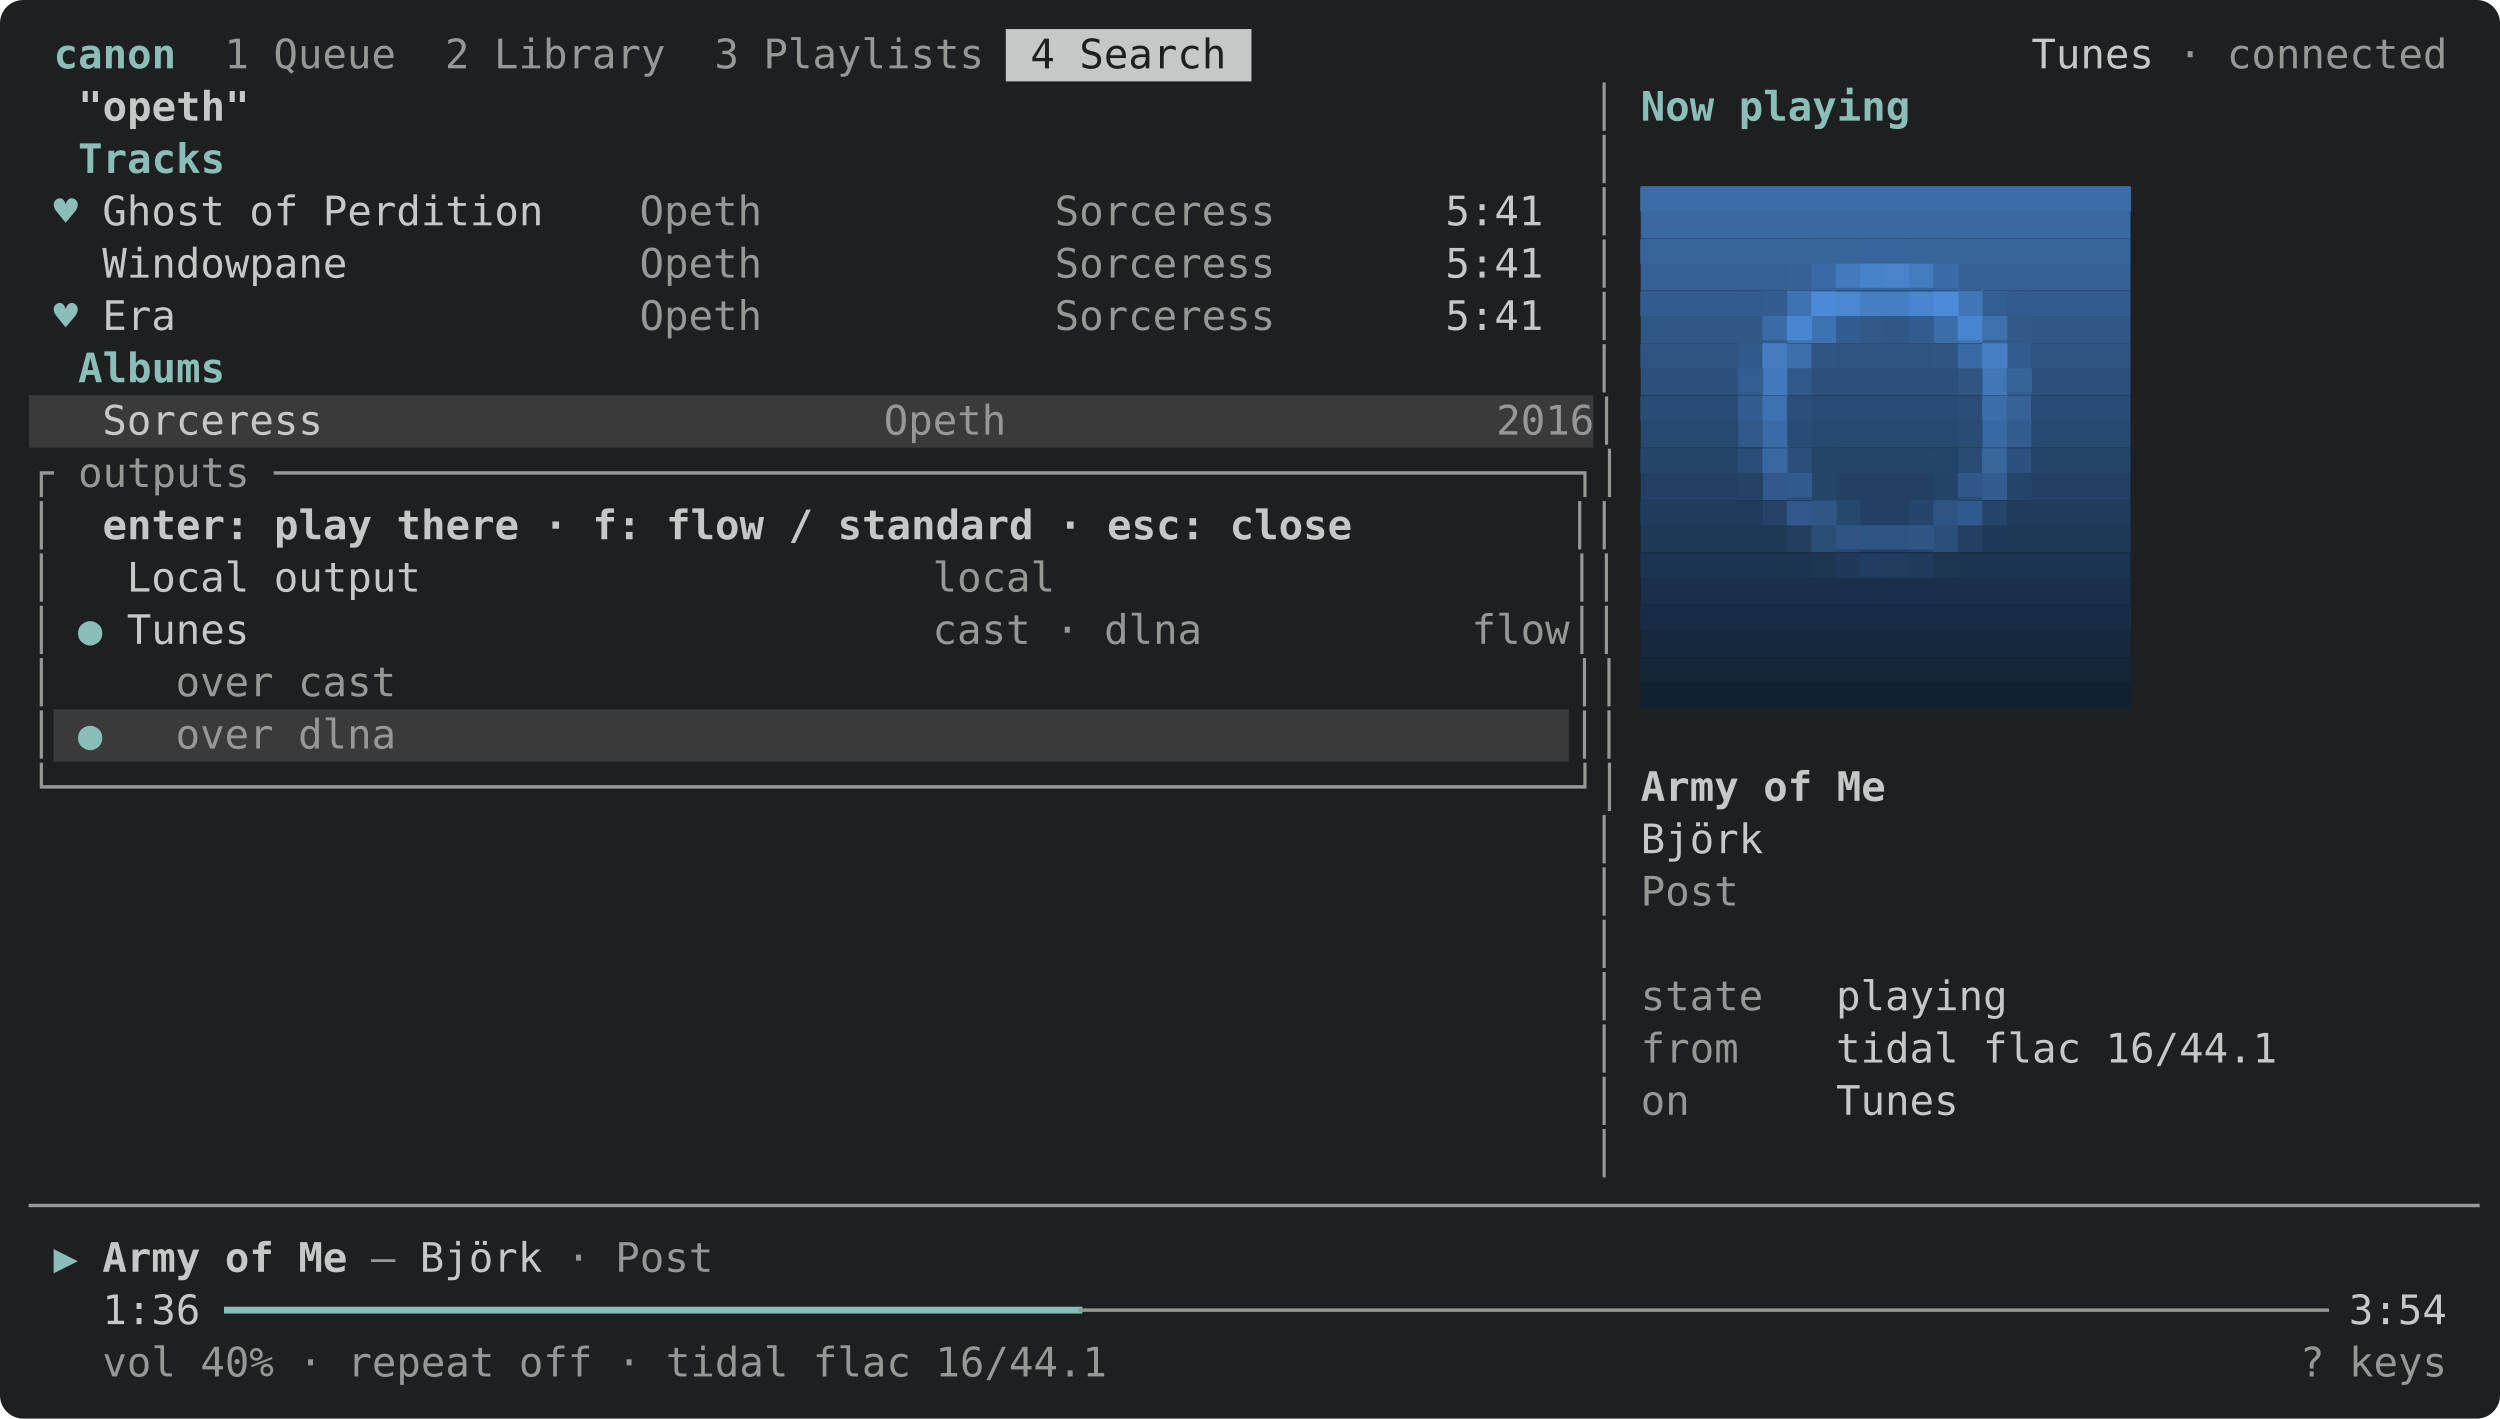
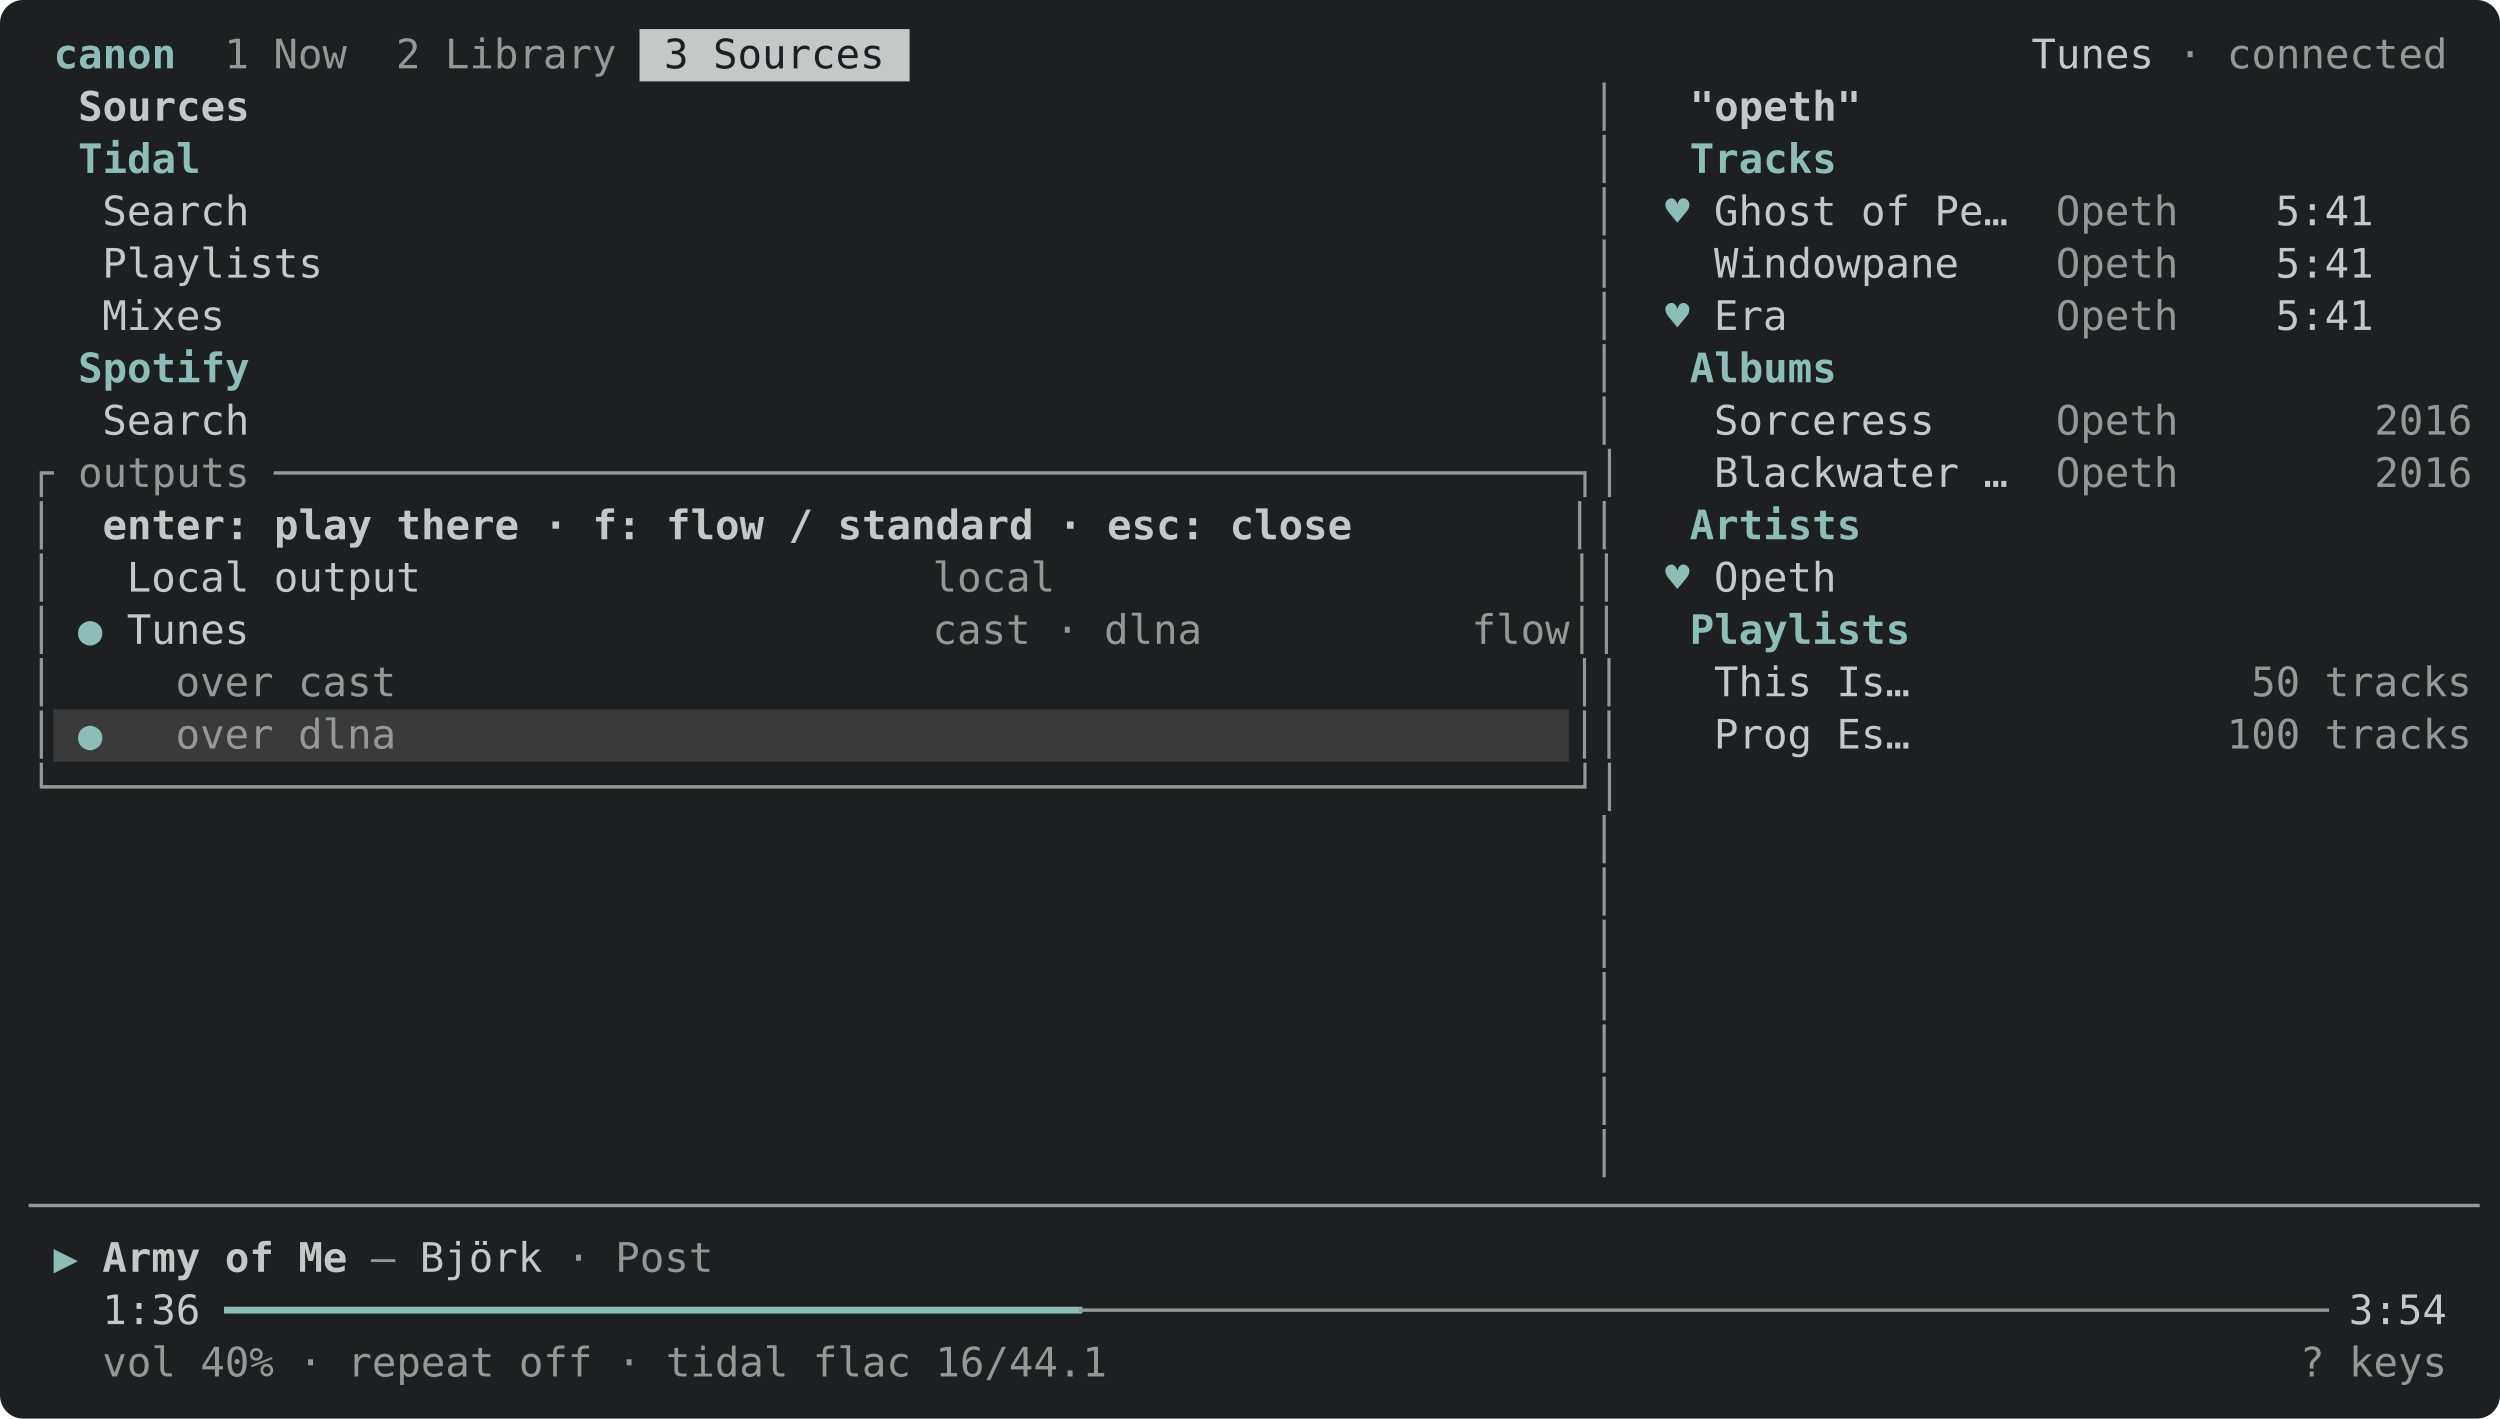
<svg xmlns="http://www.w3.org/2000/svg" width="860" height="488" viewBox="0 0 860 488" font-family="ui-monospace,'SF Mono','DejaVu Sans Mono',Menlo,Consolas,monospace" font-size="14">
  <style>
text{white-space:pre}
.b0{fill:#c5c8c6}
- .b1{fill:#3968a0}
- .b2{fill:#356095}
- .b3{fill:#356196}
- .b4{fill:#37649b}
- .b5{fill:#37649c}
- .b6{fill:#356197}
- .b7{fill:#2f5886}
- .b8{fill:#2f5887}
- .b9{fill:#335d91}
- .b10{fill:#3e72b0}
- .b11{fill:#3e71af}
- .b12{fill:#335d90}
- .b13{fill:#305987}
- .b14{fill:#305887}
- .b15{fill:#325c8d}
- .b16{fill:#3b6da8}
- .b17{fill:#4076b6}
- .b18{fill:#335e93}
- .b19{fill:#305988}
- .b20{fill:#2d4f7c}
- .b21{fill:#2f5988}
- .b22{fill:#4179ba}
- .b23{fill:#305888}
- .b24{fill:#2f5583}
- .b25{fill:#4177b7}
- .b26{fill:#325c8e}
- .b27{fill:#3a3a3a}
- .b28{fill:#274871}
- .b29{fill:#305889}
- .b30{fill:#3a6ba5}
- .b31{fill:#294c76}
- .b32{fill:#284a73}
- .b33{fill:#3868a1}
- .b34{fill:#224064}
- .b35{fill:#234266}
- .b36{fill:#31598b}
- .b37{fill:#2b4f79}
- .b38{fill:#24446a}
- .b39{fill:#234368}
- .b40{fill:#284c74}
- .b41{fill:#335d8f}
- .b42{fill:#244468}
- .b43{fill:#1e3956}
- .b44{fill:#223f5f}
- .b45{fill:#2b4e77}
- .b46{fill:#26476e}
- .b47{fill:#26456c}
- .b48{fill:#2c4f7a}
- .b49{fill:#224062}
- .b50{fill:#1e3957}
- .b51{fill:#1a2f4a}
- .b52{fill:#16283e}
- .b53{fill:#112131}
+ .b1{fill:#3a3a3a}
.s0{fill:#8abeb7;font-weight:bold}
.s1{fill:#969896}
.s2{fill:#1d1f21}
.s3{font-weight:bold}
.s4{fill:#8abeb7}
- .s5{fill:#3b6ca5}
- .s6{fill:#37649b}
- .s7{fill:#396aa3}
- .s8{fill:#427abc}
- .s9{fill:#4783ca}
- .s10{fill:#4883cb}
- .s11{fill:#437bbf}
- .s12{fill:#3a6ba6}
- .s13{fill:#325b8f}
- .s14{fill:#3a6ba4}
- .s15{fill:#4986cf}
- .s16{fill:#4b8ad6}
- .s17{fill:#4a88d1}
- .s18{fill:#457fc3}
- .s19{fill:#4986d0}
- .s20{fill:#4b8bd7}
- .s21{fill:#4985ce}
- .s22{fill:#3d70ac}
- .s23{fill:#2f5481}
- .s24{fill:#2e5481}
- .s25{fill:#335e91}
- .s26{fill:#447cbf}
- .s27{fill:#3d6fab}
- .s28{fill:#305583}
- .s29{fill:#2f5582}
- .s30{fill:#3a6aa3}
- .s31{fill:#467fc3}
- .s32{fill:#366399}
- .s33{fill:#2a4b76}
- .s34{fill:#335d90}
- .s35{fill:#3d70ae}
- .s36{fill:#2b4e7b}
- .s37{fill:#2b4d78}
- .s38{fill:#3b6da8}
- .s39{fill:#366299}
- .s40{fill:#24446a}
- .s41{fill:#2a4d78}
- .s42{fill:#3967a0}
- .s43{fill:#315b8c}
- .s44{fill:#2f5888}
- .s45{fill:#38679e}
- .s46{fill:#2c517e}
- .s47{fill:#1f3c5c}
- .s48{fill:#254267}
- .s49{fill:#31588a}
- .s50{fill:#2f5685}
- .s51{fill:#2f5483}
- .s52{fill:#2d5583}
- .s53{fill:#2e5583}
- .s54{fill:#2e5483}
- .s55{fill:#315a8c}
- .s56{fill:#26456b}
- .s57{fill:#203c5c}
- .s58{fill:#1b3550}
- .s59{fill:#1c3652}
- .s60{fill:#203959}
- .s61{fill:#203c5e}
- .s62{fill:#203d5e}
- .s63{fill:#1f3a5b}
- .s64{fill:#182c45}
- .s65{fill:#132436}
</style>
  <rect x="0" y="0" width="860" height="488" rx="8" fill="#1d1f21" />
-   <rect class="b0" x="346.0" y="10.0" width="84.5" height="18.0" />
-   <rect class="b1" x="564.4" y="64.0" width="168.5" height="18.0" />
-   <rect class="b2" x="564.4" y="82.0" width="50.9" height="18.0" />
-   <rect class="b3" x="614.8" y="82.0" width="8.9" height="18.0" />
-   <rect class="b4" x="623.2" y="82.0" width="17.3" height="18.0" />
-   <rect class="b5" x="640.0" y="82.0" width="17.3" height="18.0" />
-   <rect class="b4" x="656.8" y="82.0" width="17.3" height="18.0" />
-   <rect class="b6" x="673.6" y="82.0" width="8.9" height="18.0" />
-   <rect class="b2" x="682.0" y="82.0" width="50.9" height="18.0" />
-   <rect class="b7" x="564.4" y="100.0" width="34.1" height="18.0" />
-   <rect class="b8" x="598.0" y="100.0" width="8.9" height="18.0" />
-   <rect class="b9" x="606.4" y="100.0" width="8.9" height="18.0" />
-   <rect class="b10" x="614.8" y="100.0" width="8.9" height="18.0" />
-   <rect class="b11" x="623.2" y="100.0" width="8.9" height="18.0" />
-   <rect class="b12" x="631.6" y="100.0" width="8.9" height="18.0" />
-   <rect class="b13" x="640.0" y="100.0" width="8.9" height="18.0" />
-   <rect class="b14" x="648.4" y="100.0" width="8.9" height="18.0" />
-   <rect class="b15" x="656.8" y="100.0" width="8.9" height="18.0" />
-   <rect class="b16" x="665.2" y="100.0" width="8.9" height="18.0" />
-   <rect class="b17" x="673.6" y="100.0" width="8.9" height="18.0" />
-   <rect class="b18" x="682.0" y="100.0" width="8.9" height="18.0" />
-   <rect class="b19" x="690.4" y="100.0" width="8.9" height="18.0" />
-   <rect class="b7" x="698.8" y="100.0" width="34.1" height="18.0" />
-   <rect class="b20" x="564.4" y="118.0" width="34.1" height="18.0" />
-   <rect class="b21" x="598.0" y="118.0" width="8.9" height="18.0" />
-   <rect class="b22" x="606.4" y="118.0" width="8.9" height="18.0" />
-   <rect class="b23" x="614.8" y="118.0" width="8.9" height="18.0" />
-   <rect class="b20" x="623.2" y="118.0" width="50.9" height="18.0" />
-   <rect class="b24" x="673.6" y="118.0" width="8.9" height="18.0" />
-   <rect class="b25" x="682.0" y="118.0" width="8.9" height="18.0" />
-   <rect class="b26" x="690.4" y="118.0" width="8.9" height="18.0" />
-   <rect class="b20" x="698.8" y="118.0" width="34.1" height="18.0" />
-   <rect class="b27" x="10.0" y="136.0" width="538.1" height="18.0" />
-   <rect class="b28" x="564.4" y="136.0" width="34.1" height="18.0" />
-   <rect class="b29" x="598.0" y="136.0" width="8.9" height="18.0" />
-   <rect class="b30" x="606.4" y="136.0" width="8.9" height="18.0" />
-   <rect class="b31" x="614.8" y="136.0" width="8.9" height="18.0" />
-   <rect class="b28" x="623.2" y="136.0" width="50.9" height="18.0" />
-   <rect class="b32" x="673.6" y="136.0" width="8.9" height="18.0" />
-   <rect class="b33" x="682.0" y="136.0" width="8.9" height="18.0" />
-   <rect class="b12" x="690.4" y="136.0" width="8.9" height="18.0" />
-   <rect class="b28" x="698.8" y="136.0" width="34.1" height="18.0" />
-   <rect class="b34" x="564.4" y="154.0" width="34.1" height="18.0" />
-   <rect class="b35" x="598.0" y="154.0" width="8.9" height="18.0" />
-   <rect class="b36" x="606.4" y="154.0" width="8.9" height="18.0" />
-   <rect class="b37" x="614.8" y="154.0" width="8.9" height="18.0" />
-   <rect class="b38" x="623.2" y="154.0" width="8.9" height="18.0" />
-   <rect class="b34" x="631.6" y="154.0" width="34.1" height="18.0" />
-   <rect class="b39" x="665.2" y="154.0" width="8.9" height="18.0" />
-   <rect class="b40" x="673.6" y="154.0" width="8.9" height="18.0" />
-   <rect class="b41" x="682.0" y="154.0" width="8.9" height="18.0" />
-   <rect class="b42" x="690.4" y="154.0" width="8.9" height="18.0" />
-   <rect class="b34" x="698.8" y="154.0" width="34.1" height="18.0" />
-   <rect class="b43" x="564.4" y="172.0" width="50.9" height="18.0" />
-   <rect class="b44" x="614.8" y="172.0" width="8.9" height="18.0" />
-   <rect class="b45" x="623.2" y="172.0" width="8.9" height="18.0" />
-   <rect class="b46" x="631.6" y="172.0" width="8.9" height="18.0" />
-   <rect class="b34" x="640.0" y="172.0" width="17.3" height="18.0" />
-   <rect class="b47" x="656.8" y="172.0" width="8.9" height="18.0" />
-   <rect class="b48" x="665.2" y="172.0" width="8.9" height="18.0" />
-   <rect class="b49" x="673.6" y="172.0" width="8.9" height="18.0" />
-   <rect class="b50" x="682.0" y="172.0" width="8.9" height="18.0" />
-   <rect class="b43" x="690.4" y="172.0" width="42.5" height="18.0" />
-   <rect class="b51" x="564.4" y="190.0" width="168.5" height="18.0" />
-   <rect class="b52" x="564.4" y="208.0" width="168.5" height="18.0" />
-   <rect class="b53" x="564.4" y="226.0" width="168.5" height="18.0" />
-   <rect class="b27" x="18.4" y="244.0" width="521.3" height="18.0" />
+   <rect class="b0" x="220.0" y="10.0" width="92.9" height="18.0" />
+   <rect class="b1" x="18.4" y="244.0" width="521.3" height="18.0" />
  <g fill="#c5c8c6">
    <text xml:space="preserve" y="23.5">
      <tspan x="10.0" class="s0"> canon</tspan>
-       <tspan x="77.2" class="s1">1 Queue  2 Library  3 Playlists</tspan>
-       <tspan x="346.0" class="s2"> 4 Search</tspan>
+       <tspan x="77.2" class="s1">1 Now  2 Library</tspan>
+       <tspan x="220.0" class="s2"> 3 Sources</tspan>
      <tspan x="698.8">Tunes</tspan>
      <tspan x="749.2" class="s1">· connected</tspan>
    </text>
    <text xml:space="preserve" y="41.5">
-       <tspan x="10.0" class="s3">  "opeth"</tspan>
+       <tspan x="10.0" class="s3">  Sources</tspan>
      <tspan x="547.6" class="s1">│</tspan>
-       <tspan x="564.4" class="s0">Now playing</tspan>
+       <tspan x="564.4" class="s3">  "opeth"</tspan>
    </text>
    <text xml:space="preserve" y="59.5">
-       <tspan x="10.0" class="s0">  Tracks</tspan>
+       <tspan x="10.0" class="s0">  Tidal</tspan>
      <tspan x="547.6" class="s1">│</tspan>
+       <tspan x="564.4" class="s0">  Tracks</tspan>
    </text>
    <text xml:space="preserve" y="77.5">
-       <tspan x="18.4" class="s4">♥</tspan>
-       <tspan x="35.2">Ghost of Perdition</tspan>
-       <tspan x="220.0" class="s1">Opeth</tspan>
-       <tspan x="362.8" class="s1">Sorceress</tspan>
-       <tspan x="497.2">5:41</tspan>
+       <tspan x="35.2">Search</tspan>
      <tspan x="547.6" class="s1">│</tspan>
-       <tspan x="564.4" class="s5">▀▀▀▀▀▀▀▀▀▀▀▀▀▀▀▀▀▀▀▀</tspan>
+       <tspan x="572.8" class="s4">♥</tspan>
+       <tspan x="589.6">Ghost of Pe…</tspan>
+       <tspan x="707.2" class="s1">Opeth</tspan>
+       <tspan x="782.8">5:41</tspan>
    </text>
    <text xml:space="preserve" y="95.5">
-       <tspan x="35.2">Windowpane</tspan>
-       <tspan x="220.0" class="s1">Opeth</tspan>
-       <tspan x="362.8" class="s1">Sorceress</tspan>
-       <tspan x="497.2">5:41</tspan>
+       <tspan x="35.2">Playlists</tspan>
      <tspan x="547.6" class="s1">│</tspan>
-       <tspan x="564.4" class="s6">▀▀▀▀▀▀▀</tspan>
-       <tspan x="623.2" class="s7">▄</tspan>
-       <tspan x="631.6" class="s8">▄</tspan>
-       <tspan x="640.0" class="s9">▄</tspan>
-       <tspan x="648.4" class="s10">▄</tspan>
-       <tspan x="656.8" class="s11">▄</tspan>
-       <tspan x="665.2" class="s12">▄</tspan>
-       <tspan x="673.6" class="s6">▀▀▀▀▀▀▀</tspan>
+       <tspan x="589.6">Windowpane</tspan>
+       <tspan x="707.2" class="s1">Opeth</tspan>
+       <tspan x="782.8">5:41</tspan>
    </text>
    <text xml:space="preserve" y="113.5">
-       <tspan x="18.4" class="s4">♥</tspan>
-       <tspan x="35.2">Era</tspan>
-       <tspan x="220.0" class="s1">Opeth</tspan>
-       <tspan x="362.8" class="s1">Sorceress</tspan>
-       <tspan x="497.2">5:41</tspan>
+       <tspan x="35.2">Mixes</tspan>
      <tspan x="547.6" class="s1">│</tspan>
-       <tspan x="564.4" class="s13">▀▀▀▀▀</tspan>
-       <tspan x="606.4" class="s14">▄</tspan>
-       <tspan x="614.8" class="s15">▄</tspan>
-       <tspan x="623.2" class="s16">▀</tspan>
-       <tspan x="631.6" class="s17">▀</tspan>
-       <tspan x="640.0" class="s18">▀▀</tspan>
-       <tspan x="656.8" class="s19">▀</tspan>
-       <tspan x="665.2" class="s20">▀</tspan>
-       <tspan x="673.6" class="s21">▄</tspan>
-       <tspan x="682.0" class="s22">▄</tspan>
-       <tspan x="690.4" class="s13">▀▀▀▀▀</tspan>
+       <tspan x="572.8" class="s4">♥</tspan>
+       <tspan x="589.6">Era</tspan>
+       <tspan x="707.2" class="s1">Opeth</tspan>
+       <tspan x="782.8">5:41</tspan>
    </text>
    <text xml:space="preserve" y="131.5">
-       <tspan x="10.0" class="s0">  Albums</tspan>
+       <tspan x="10.0" class="s0">  Spotify</tspan>
      <tspan x="547.6" class="s1">│</tspan>
-       <tspan x="564.4" class="s23">▀▀▀</tspan>
-       <tspan x="589.6" class="s24">▀</tspan>
-       <tspan x="598.0" class="s25">▄</tspan>
-       <tspan x="606.4" class="s26">▀</tspan>
-       <tspan x="614.8" class="s27">▀</tspan>
-       <tspan x="623.2" class="s28">▀</tspan>
-       <tspan x="631.6" class="s23">▀▀▀▀</tspan>
-       <tspan x="665.2" class="s29">▀</tspan>
-       <tspan x="673.6" class="s30">▀</tspan>
-       <tspan x="682.0" class="s31">▀</tspan>
-       <tspan x="690.4" class="s32">▄</tspan>
-       <tspan x="698.8" class="s23">▀▀▀▀</tspan>
+       <tspan x="564.4" class="s0">  Albums</tspan>
    </text>
    <text xml:space="preserve" y="149.5">
-       <tspan x="35.2">Sorceress</tspan>
-       <tspan x="304.0" class="s1">Opeth                    2016│</tspan>
-       <tspan x="564.4" class="s33">▀▀▀▀</tspan>
-       <tspan x="598.0" class="s34">▀</tspan>
-       <tspan x="606.4" class="s35">▀</tspan>
-       <tspan x="614.8" class="s36">▀</tspan>
-       <tspan x="623.2" class="s33">▀▀▀▀▀▀</tspan>
-       <tspan x="673.6" class="s37">▀</tspan>
-       <tspan x="682.0" class="s38">▀</tspan>
-       <tspan x="690.4" class="s39">▀</tspan>
-       <tspan x="698.8" class="s33">▀▀▀▀</tspan>
+       <tspan x="35.2">Search</tspan>
+       <tspan x="547.6" class="s1">│</tspan>
+       <tspan x="589.6">Sorceress</tspan>
+       <tspan x="707.2" class="s1">Opeth        2016</tspan>
    </text>
    <text xml:space="preserve" y="167.5">
      <tspan x="10.0" class="s1">┌ outputs ─────────────────────────────────────────────────────┐│</tspan>
-       <tspan x="564.4" class="s40">▀▀▀▀</tspan>
-       <tspan x="598.0" class="s41">▀</tspan>
-       <tspan x="606.4" class="s42">▀</tspan>
-       <tspan x="614.8" class="s43">▄</tspan>
-       <tspan x="631.6" class="s40">▀▀▀▀▀</tspan>
-       <tspan x="673.6" class="s44">▄</tspan>
-       <tspan x="682.0" class="s45">▀</tspan>
-       <tspan x="690.4" class="s46">▀</tspan>
-       <tspan x="698.8" class="s40">▀▀▀▀</tspan>
+       <tspan x="589.6">Blackwater …</tspan>
+       <tspan x="707.2" class="s1">Opeth        2016</tspan>
    </text>
    <text xml:space="preserve" y="185.5">
      <tspan x="10.0" class="s1">│</tspan>
      <tspan x="18.4" class="s3">  enter: play there · f: flow / standard · esc: close</tspan>
      <tspan x="539.2" class="s1">││</tspan>
-       <tspan x="564.4" class="s47">▀▀▀▀▀</tspan>
-       <tspan x="606.4" class="s48">▀</tspan>
-       <tspan x="614.8" class="s49">▀</tspan>
-       <tspan x="623.2" class="s50">▀</tspan>
-       <tspan x="631.6" class="s51">▄</tspan>
-       <tspan x="640.0" class="s52">▄▄</tspan>
-       <tspan x="656.8" class="s53">▄</tspan>
-       <tspan x="665.2" class="s54">▀</tspan>
-       <tspan x="673.6" class="s55">▀</tspan>
-       <tspan x="682.0" class="s56">▀</tspan>
-       <tspan x="690.4" class="s57">▀</tspan>
-       <tspan x="698.8" class="s47">▀▀▀▀</tspan>
+       <tspan x="564.4" class="s0">  Artists</tspan>
    </text>
    <text xml:space="preserve" y="203.5">
      <tspan x="10.0" class="s1">│</tspan>
      <tspan x="43.6">Local output</tspan>
      <tspan x="320.8" class="s1">local                     ││</tspan>
-       <tspan x="564.4" class="s58">▀▀▀▀▀▀▀</tspan>
-       <tspan x="623.2" class="s59">▀</tspan>
-       <tspan x="631.6" class="s60">▀</tspan>
-       <tspan x="640.0" class="s61">▀</tspan>
-       <tspan x="648.4" class="s62">▀</tspan>
-       <tspan x="656.8" class="s63">▀</tspan>
-       <tspan x="665.2" class="s59">▀</tspan>
-       <tspan x="673.6" class="s58">▀▀▀▀▀▀▀</tspan>
+       <tspan x="572.8" class="s4">♥</tspan>
+       <tspan x="589.6">Opeth</tspan>
    </text>
    <text xml:space="preserve" y="221.5">
      <tspan x="10.0" class="s1">│</tspan>
      <tspan x="26.8" class="s4">●</tspan>
      <tspan x="43.6">Tunes</tspan>
      <tspan x="320.8" class="s1">cast · dlna           flow││</tspan>
-       <tspan x="564.4" class="s64">▀▀▀▀▀▀▀▀▀▀▀▀▀▀▀▀▀▀▀▀</tspan>
+       <tspan x="564.4" class="s0">  Playlists</tspan>
    </text>
    <text xml:space="preserve" y="239.5">
      <tspan x="10.0" class="s1">│</tspan>
      <tspan x="60.4" class="s1">over cast                                                ││</tspan>
-       <tspan x="564.4" class="s65">▀▀▀▀▀▀▀▀▀▀▀▀▀▀▀▀▀▀▀▀</tspan>
+       <tspan x="589.6">This Is…</tspan>
+       <tspan x="774.4" class="s1">50 tracks</tspan>
    </text>
    <text xml:space="preserve" y="257.5">
      <tspan x="10.0" class="s1">│</tspan>
      <tspan x="26.8" class="s4">●</tspan>
      <tspan x="60.4" class="s1">over dlna                                                ││</tspan>
+       <tspan x="589.6">Prog Es…</tspan>
+       <tspan x="766.0" class="s1">100 tracks</tspan>
    </text>
    <text xml:space="preserve" y="275.5">
      <tspan x="10.0" class="s1">└──────────────────────────────────────────────────────────────┘│</tspan>
-       <tspan x="564.4" class="s3">Army of Me</tspan>
    </text>
    <text xml:space="preserve" y="293.5">
      <tspan x="547.6" class="s1">│</tspan>
-       <tspan x="564.4">Björk</tspan>
    </text>
    <text xml:space="preserve" y="311.5">
      <tspan x="547.6" class="s1">│</tspan>
-       <tspan x="564.4" class="s1">Post</tspan>
    </text>
    <text xml:space="preserve" y="329.5">
      <tspan x="547.6" class="s1">│</tspan>
    </text>
    <text xml:space="preserve" y="347.5">
      <tspan x="547.6" class="s1">│</tspan>
-       <tspan x="564.4" class="s1">state</tspan>
-       <tspan x="631.6">playing</tspan>
    </text>
    <text xml:space="preserve" y="365.5">
      <tspan x="547.6" class="s1">│</tspan>
-       <tspan x="564.4" class="s1">from</tspan>
-       <tspan x="631.6">tidal flac 16/44.1</tspan>
    </text>
    <text xml:space="preserve" y="383.5">
      <tspan x="547.6" class="s1">│</tspan>
-       <tspan x="564.4" class="s1">on</tspan>
-       <tspan x="631.6">Tunes</tspan>
    </text>
    <text xml:space="preserve" y="401.5">
      <tspan x="547.6" class="s1">│</tspan>
    </text>
    <text xml:space="preserve" y="419.5">
      <tspan x="10.0" class="s1">────────────────────────────────────────────────────────────────────────────────────────────────────</tspan>
    </text>
    <text xml:space="preserve" y="437.5">
      <tspan x="18.4" class="s4">▶</tspan>
      <tspan x="35.2" class="s3">Army of Me</tspan>
      <tspan x="127.6" class="s1">—</tspan>
      <tspan x="144.4">Björk</tspan>
      <tspan x="194.8" class="s1">· Post</tspan>
    </text>
    <text xml:space="preserve" y="455.5">
      <tspan x="35.2">1:36</tspan>
      <tspan x="77.2" class="s4">━━━━━━━━━━━━━━━━━━━━━━━━━━━━━━━━━━━</tspan>
      <tspan x="371.2" class="s1">───────────────────────────────────────────────────</tspan>
      <tspan x="808.0">3:54</tspan>
    </text>
    <text xml:space="preserve" y="473.5">
      <tspan x="35.2" class="s1">vol 40% · repeat off · tidal flac 16/44.1</tspan>
      <tspan x="791.2" class="s1">? keys</tspan>
    </text>
  </g>
</svg>
